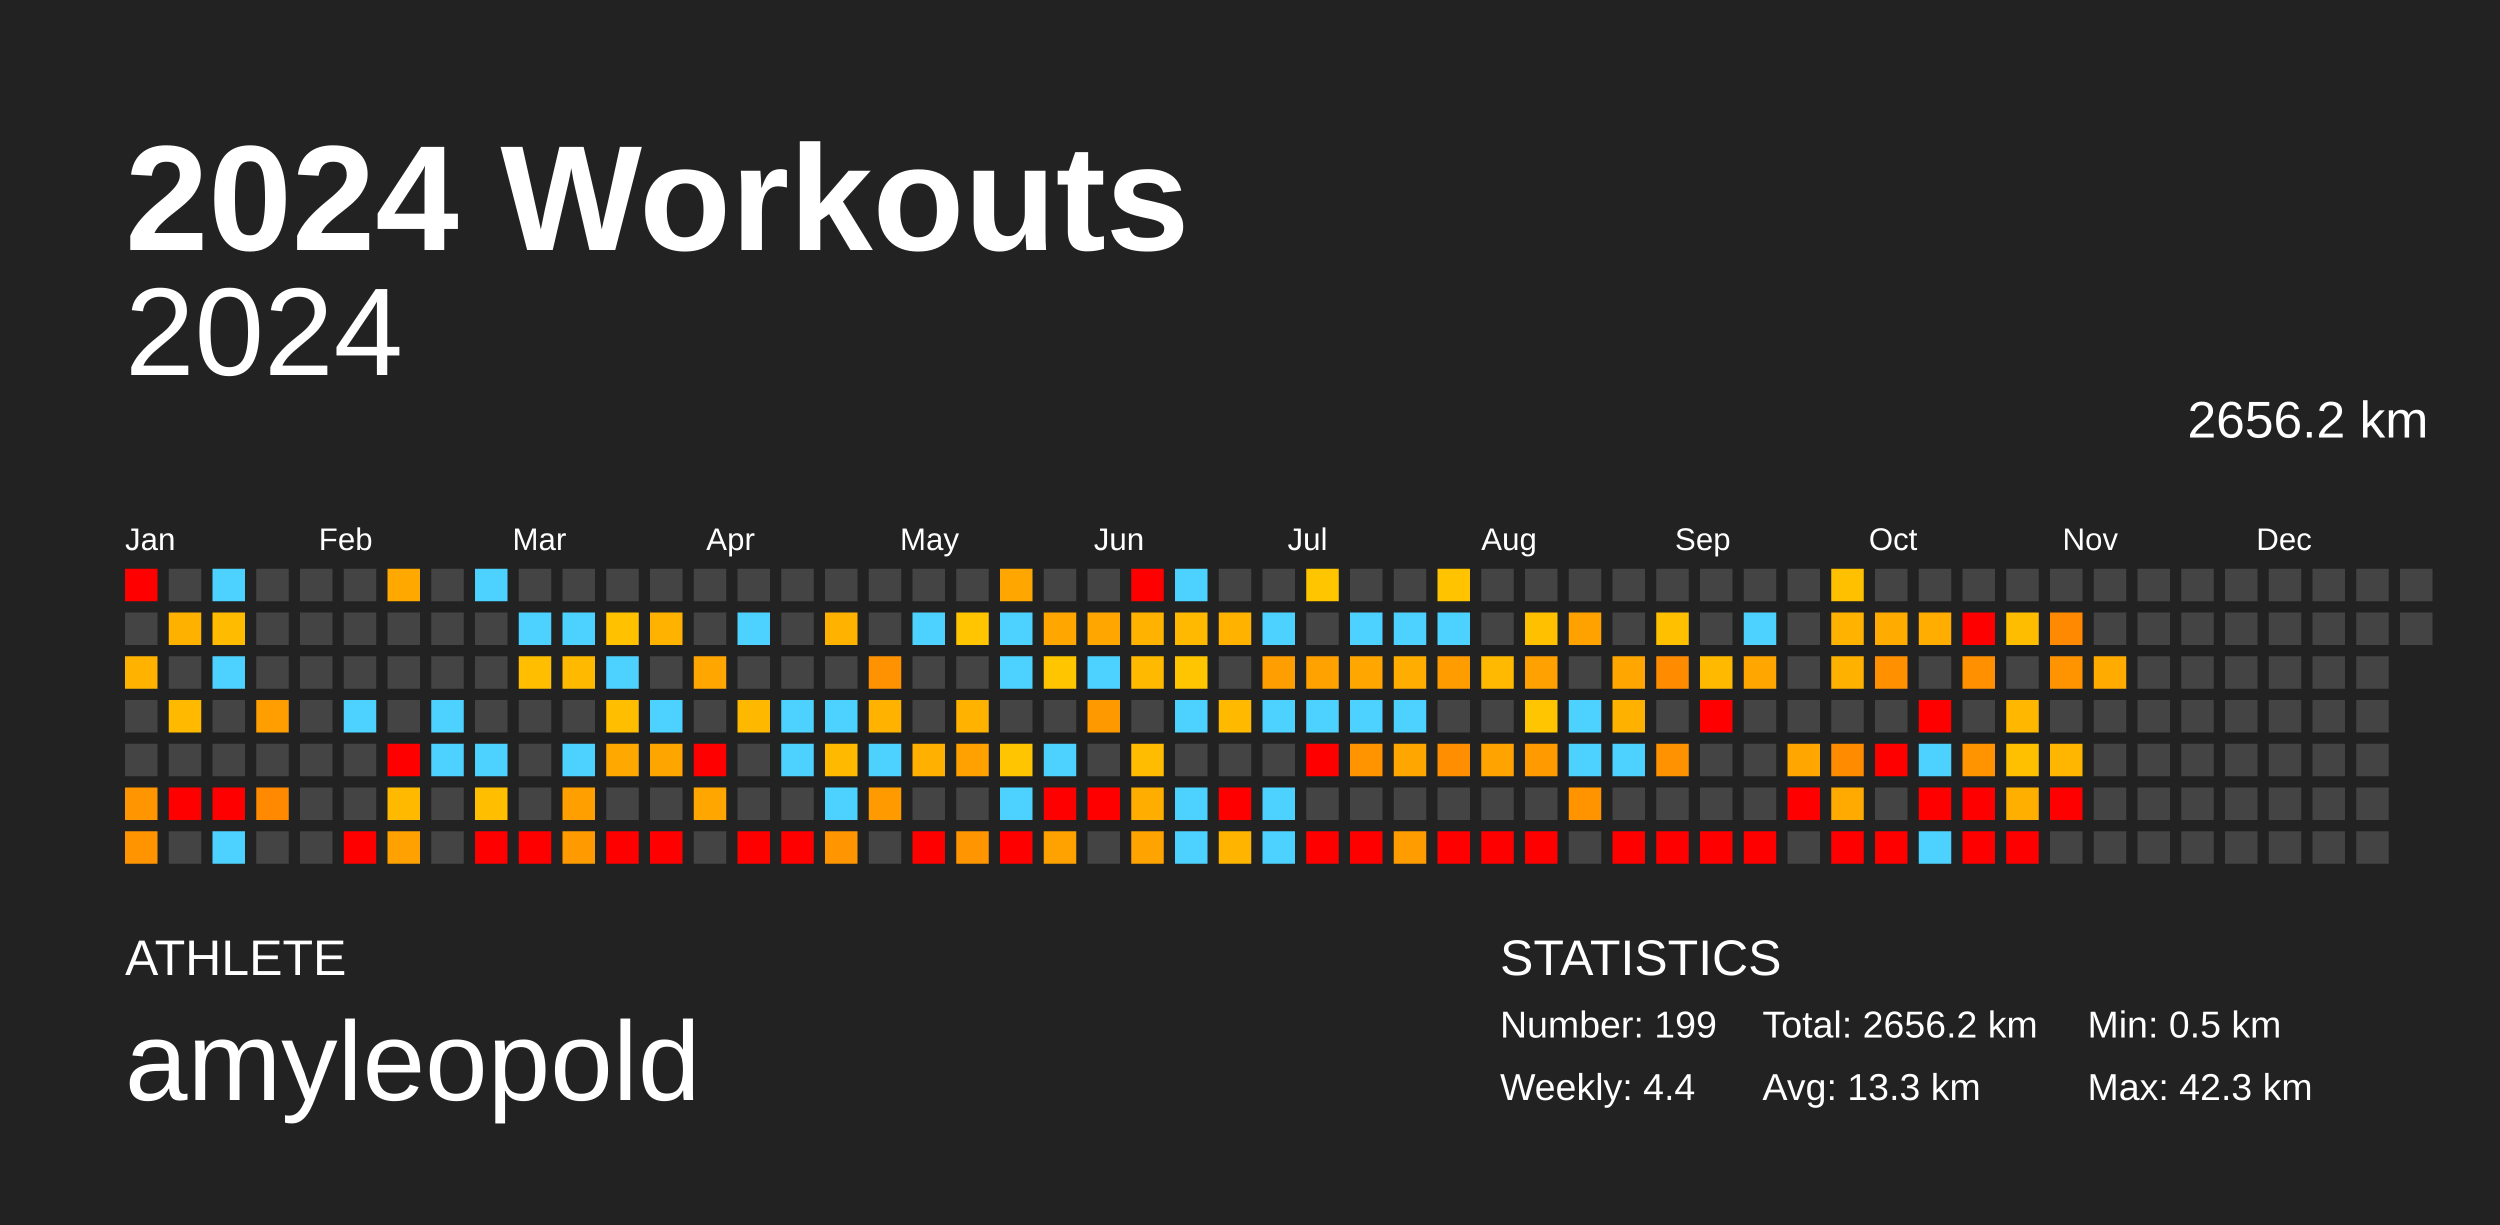
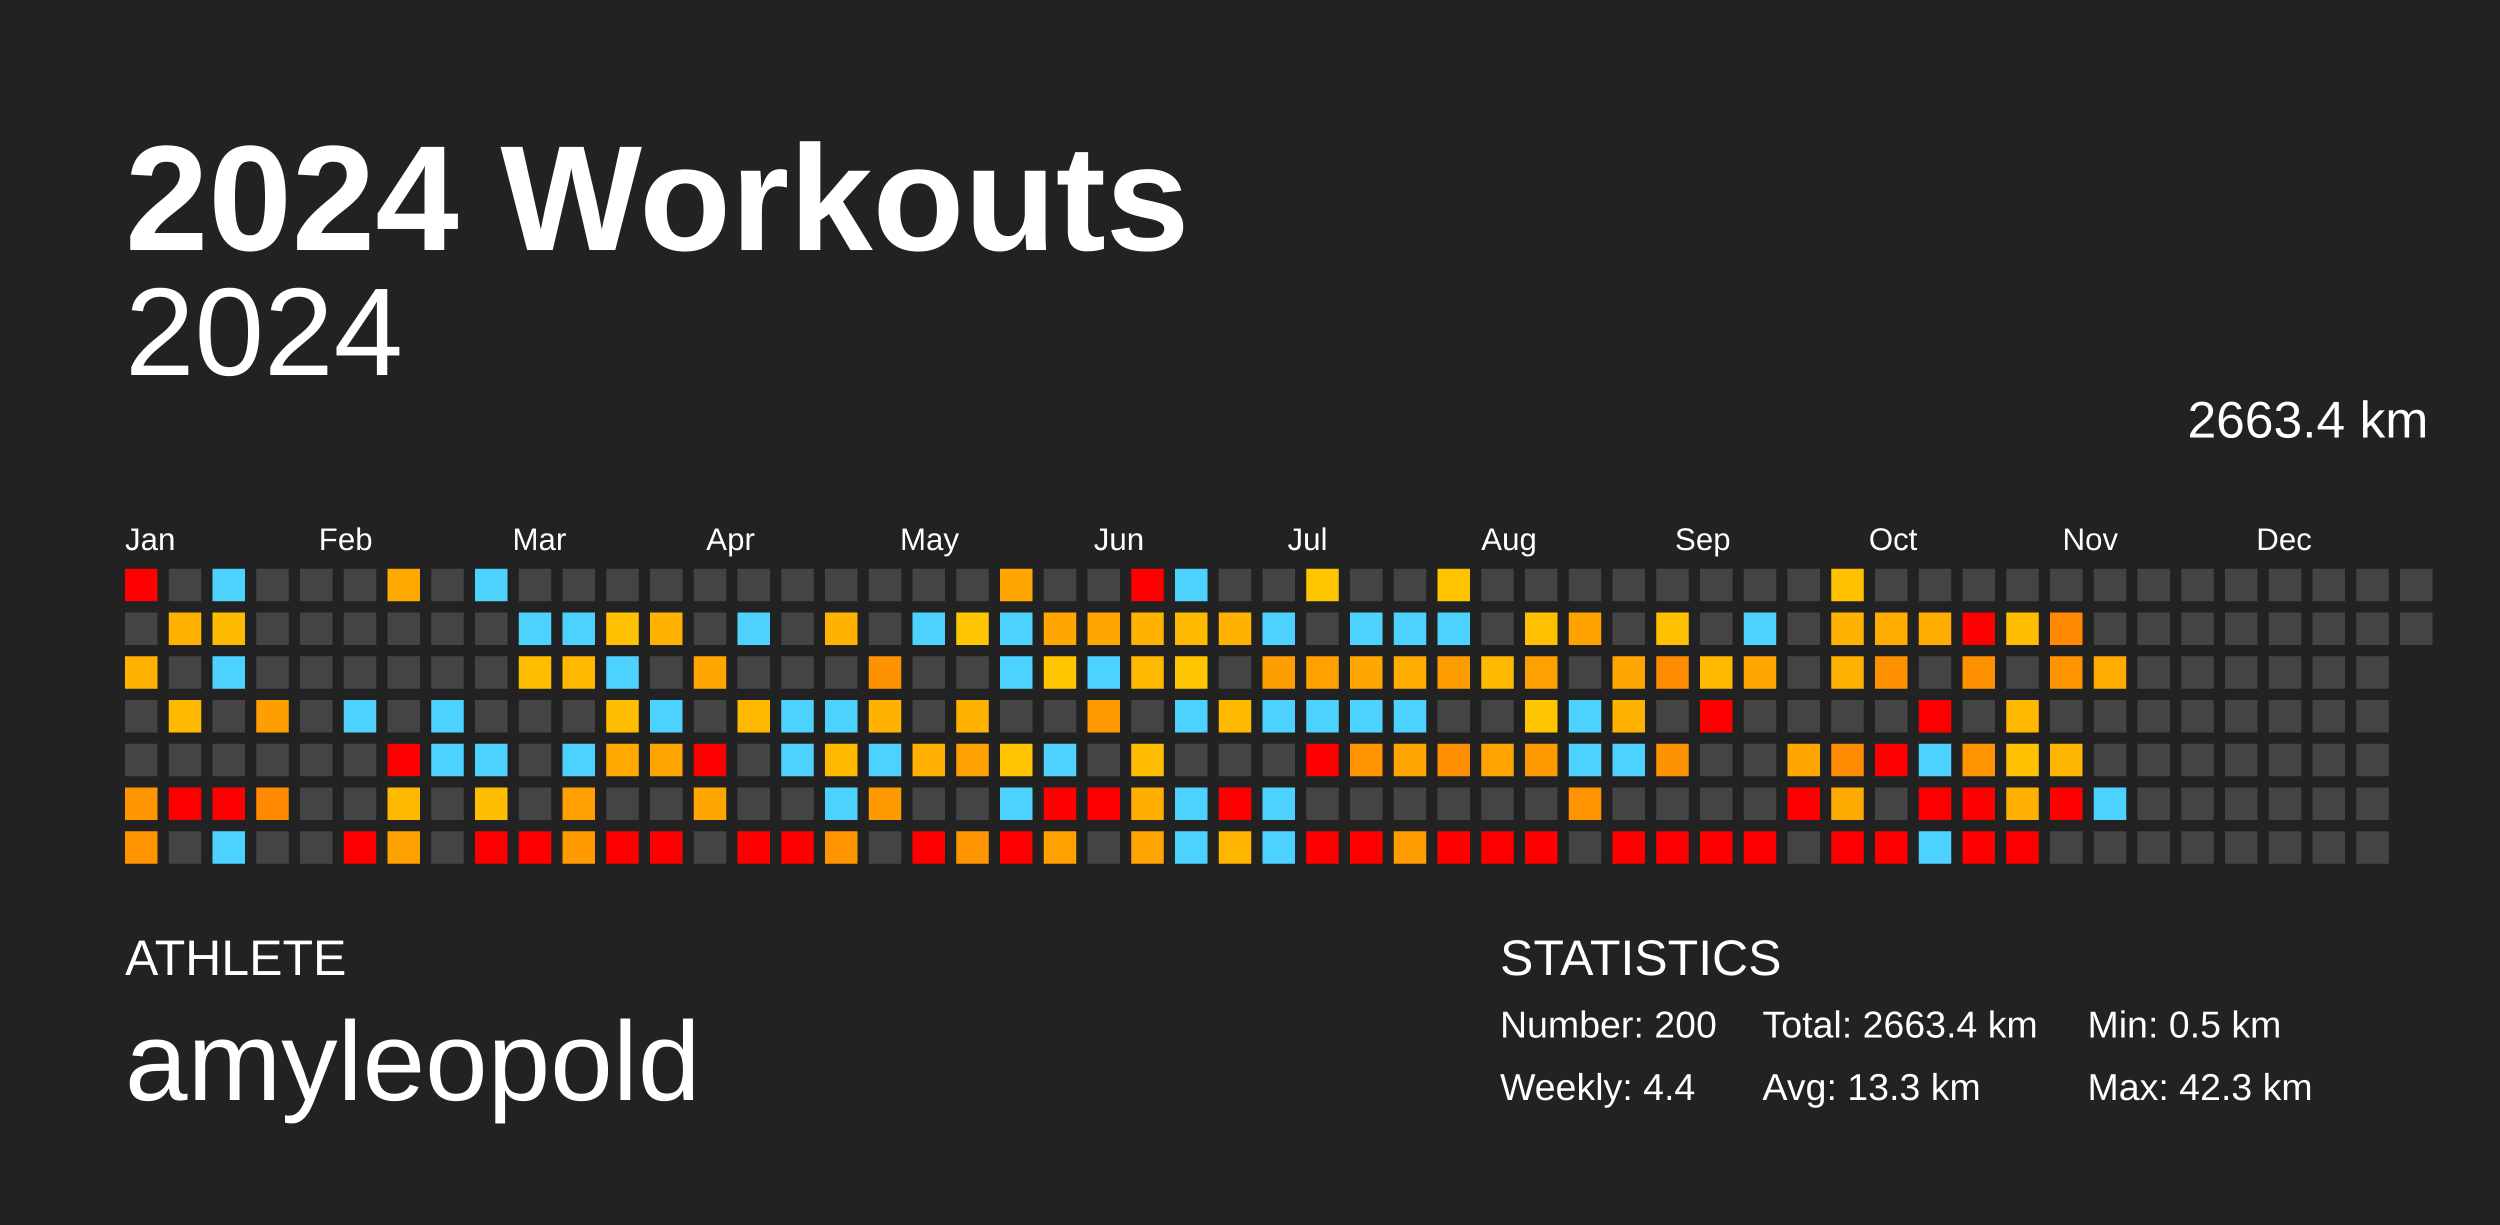
<svg xmlns="http://www.w3.org/2000/svg" baseProfile="full" height="98mm" version="1.1" viewBox="0,0,200,98" width="200mm">
  <defs />
  <rect fill="#222222" height="98" width="200" x="0" y="0" />
  <text fill="#FFFFFF" style="font-size:12px; font-family:Arial; font-weight:bold;" x="10" y="20">2024 Workouts</text>
  <text fill="#FFFFFF" style="font-size:4px; font-family:Arial" x="10" y="78">ATHLETE</text>
  <text fill="#FFFFFF" style="font-size:9px; font-family:Arial" x="10" y="88">amyleopold</text>
  <text fill="#FFFFFF" style="font-size:4px; font-family:Arial" x="120" y="78">STATISTICS</text>
-   <text fill="#FFFFFF" style="font-size:3px; font-family:Arial" x="120" y="83">Number: 199</text>
+   <text fill="#FFFFFF" style="font-size:3px; font-family:Arial" x="120" y="83">Number: 200</text>
  <text fill="#FFFFFF" style="font-size:3px; font-family:Arial" x="120" y="88">Weekly: 4.4</text>
-   <text fill="#FFFFFF" style="font-size:3px; font-family:Arial" x="141" y="83">Total: 2656.2 km</text>
+   <text fill="#FFFFFF" style="font-size:3px; font-family:Arial" x="141" y="83">Total: 2663.4 km</text>
  <text fill="#FFFFFF" style="font-size:3px; font-family:Arial" x="141" y="88">Avg: 13.3 km</text>
  <text fill="#FFFFFF" style="font-size:3px; font-family:Arial" x="167" y="83">Min: 0.5 km</text>
  <text fill="#FFFFFF" style="font-size:3px; font-family:Arial" x="167" y="88">Max: 42.3 km</text>
  <text alignment-baseline="hanging" fill="#FFFFFF" style="font-size:10.0px; font-family:Arial;" x="10" y="30">2024</text>
-   <text alignment-baseline="hanging" fill="#FFFFFF" style="font-size:4.125px; font-family:Arial;" x="175" y="35">2656.2 km</text>
+   <text alignment-baseline="hanging" fill="#FFFFFF" style="font-size:4.125px; font-family:Arial;" x="175" y="35">2663.4 km</text>
  <text fill="#FFFFFF" style="font-size:2.5px; font-family:Arial" x="10.0" y="44">Jan</text>
  <text fill="#FFFFFF" style="font-size:2.5px; font-family:Arial" x="25.5" y="44">Feb</text>
  <text fill="#FFFFFF" style="font-size:2.5px; font-family:Arial" x="41.0" y="44">Mar</text>
  <text fill="#FFFFFF" style="font-size:2.5px; font-family:Arial" x="56.5" y="44">Apr</text>
  <text fill="#FFFFFF" style="font-size:2.5px; font-family:Arial" x="72.0" y="44">May</text>
  <text fill="#FFFFFF" style="font-size:2.5px; font-family:Arial" x="87.5" y="44">Jun</text>
  <text fill="#FFFFFF" style="font-size:2.5px; font-family:Arial" x="103.0" y="44">Jul</text>
  <text fill="#FFFFFF" style="font-size:2.5px; font-family:Arial" x="118.5" y="44">Aug</text>
  <text fill="#FFFFFF" style="font-size:2.5px; font-family:Arial" x="134.0" y="44">Sep</text>
  <text fill="#FFFFFF" style="font-size:2.5px; font-family:Arial" x="149.5" y="44">Oct</text>
  <text fill="#FFFFFF" style="font-size:2.5px; font-family:Arial" x="165.0" y="44">Nov</text>
  <text fill="#FFFFFF" style="font-size:2.5px; font-family:Arial" x="180.5" y="44">Dec</text>
  <rect fill="red" height="2.6" width="2.6" x="10.0" y="45.5" />
  <rect fill="#444444" height="2.6" width="2.6" x="10.0" y="49.0" />
  <rect fill="#ffb300" height="2.6" width="2.6" x="10.0" y="52.5" />
  <rect fill="#444444" height="2.6" width="2.6" x="10.0" y="56.0" />
  <rect fill="#444444" height="2.6" width="2.6" x="10.0" y="59.5" />
  <rect fill="#ff9500" height="2.6" width="2.6" x="10.0" y="63.0" />
  <rect fill="#ff9300" height="2.6" width="2.6" x="10.0" y="66.5" />
  <rect fill="#444444" height="2.6" width="2.6" x="13.5" y="45.5" />
  <rect fill="#ffb100" height="2.6" width="2.6" x="13.5" y="49.0" />
  <rect fill="#444444" height="2.6" width="2.6" x="13.5" y="52.5" />
  <rect fill="#ffba00" height="2.6" width="2.6" x="13.5" y="56.0" />
  <rect fill="#444444" height="2.6" width="2.6" x="13.5" y="59.5" />
  <rect fill="red" height="2.6" width="2.6" x="13.5" y="63.0" />
  <rect fill="#444444" height="2.6" width="2.6" x="13.5" y="66.5" />
  <rect fill="#4dd2ff" height="2.6" width="2.6" x="17.0" y="45.5" />
  <rect fill="#ffbb00" height="2.6" width="2.6" x="17.0" y="49.0" />
  <rect fill="#4dd2ff" height="2.6" width="2.6" x="17.0" y="52.5" />
  <rect fill="#444444" height="2.6" width="2.6" x="17.0" y="56.0" />
  <rect fill="#444444" height="2.6" width="2.6" x="17.0" y="59.5" />
  <rect fill="red" height="2.6" width="2.6" x="17.0" y="63.0" />
  <rect fill="#4dd2ff" height="2.6" width="2.6" x="17.0" y="66.5" />
  <rect fill="#444444" height="2.6" width="2.6" x="20.5" y="45.5" />
  <rect fill="#444444" height="2.6" width="2.6" x="20.5" y="49.0" />
  <rect fill="#444444" height="2.6" width="2.6" x="20.5" y="52.5" />
  <rect fill="#ff9e00" height="2.6" width="2.6" x="20.5" y="56.0" />
  <rect fill="#444444" height="2.6" width="2.6" x="20.5" y="59.5" />
  <rect fill="#ff8900" height="2.6" width="2.6" x="20.5" y="63.0" />
  <rect fill="#444444" height="2.6" width="2.6" x="20.5" y="66.5" />
  <rect fill="#444444" height="2.6" width="2.6" x="24.0" y="45.5" />
  <rect fill="#444444" height="2.6" width="2.6" x="24.0" y="49.0" />
  <rect fill="#444444" height="2.6" width="2.6" x="24.0" y="52.5" />
  <rect fill="#444444" height="2.6" width="2.6" x="24.0" y="56.0" />
  <rect fill="#444444" height="2.6" width="2.6" x="24.0" y="59.5" />
  <rect fill="#444444" height="2.6" width="2.6" x="24.0" y="63.0" />
  <rect fill="#444444" height="2.6" width="2.6" x="24.0" y="66.5" />
  <rect fill="#444444" height="2.6" width="2.6" x="27.5" y="45.5" />
  <rect fill="#444444" height="2.6" width="2.6" x="27.5" y="49.0" />
  <rect fill="#444444" height="2.6" width="2.6" x="27.5" y="52.5" />
  <rect fill="#4dd2ff" height="2.6" width="2.6" x="27.5" y="56.0" />
  <rect fill="#444444" height="2.6" width="2.6" x="27.5" y="59.5" />
  <rect fill="#444444" height="2.6" width="2.6" x="27.5" y="63.0" />
  <rect fill="red" height="2.6" width="2.6" x="27.5" y="66.5" />
  <rect fill="#ffa800" height="2.6" width="2.6" x="31.0" y="45.5" />
  <rect fill="#444444" height="2.6" width="2.6" x="31.0" y="49.0" />
  <rect fill="#444444" height="2.6" width="2.6" x="31.0" y="52.5" />
  <rect fill="#444444" height="2.6" width="2.6" x="31.0" y="56.0" />
  <rect fill="red" height="2.6" width="2.6" x="31.0" y="59.5" />
  <rect fill="#ffba00" height="2.6" width="2.6" x="31.0" y="63.0" />
  <rect fill="#ffa100" height="2.6" width="2.6" x="31.0" y="66.5" />
  <rect fill="#444444" height="2.6" width="2.6" x="34.5" y="45.5" />
  <rect fill="#444444" height="2.6" width="2.6" x="34.5" y="49.0" />
  <rect fill="#444444" height="2.6" width="2.6" x="34.5" y="52.5" />
  <rect fill="#4dd2ff" height="2.6" width="2.6" x="34.5" y="56.0" />
  <rect fill="#4dd2ff" height="2.6" width="2.6" x="34.5" y="59.5" />
  <rect fill="#444444" height="2.6" width="2.6" x="34.5" y="63.0" />
  <rect fill="#444444" height="2.6" width="2.6" x="34.5" y="66.5" />
  <rect fill="#4dd2ff" height="2.6" width="2.6" x="38.0" y="45.5" />
  <rect fill="#444444" height="2.6" width="2.6" x="38.0" y="49.0" />
  <rect fill="#444444" height="2.6" width="2.6" x="38.0" y="52.5" />
  <rect fill="#444444" height="2.6" width="2.6" x="38.0" y="56.0" />
  <rect fill="#4dd2ff" height="2.6" width="2.6" x="38.0" y="59.5" />
  <rect fill="#ffbe00" height="2.6" width="2.6" x="38.0" y="63.0" />
  <rect fill="red" height="2.6" width="2.6" x="38.0" y="66.5" />
  <rect fill="#444444" height="2.6" width="2.6" x="41.5" y="45.5" />
  <rect fill="#4dd2ff" height="2.6" width="2.6" x="41.5" y="49.0" />
  <rect fill="#ffbf00" height="2.6" width="2.6" x="41.5" y="52.5" />
  <rect fill="#444444" height="2.6" width="2.6" x="41.5" y="56.0" />
  <rect fill="#444444" height="2.6" width="2.6" x="41.5" y="59.5" />
  <rect fill="#444444" height="2.6" width="2.6" x="41.5" y="63.0" />
  <rect fill="red" height="2.6" width="2.6" x="41.5" y="66.5" />
  <rect fill="#444444" height="2.6" width="2.6" x="45.0" y="45.5" />
  <rect fill="#4dd2ff" height="2.6" width="2.6" x="45.0" y="49.0" />
  <rect fill="#ffba00" height="2.6" width="2.6" x="45.0" y="52.5" />
  <rect fill="#444444" height="2.6" width="2.6" x="45.0" y="56.0" />
  <rect fill="#4dd2ff" height="2.6" width="2.6" x="45.0" y="59.5" />
  <rect fill="#ff9f00" height="2.6" width="2.6" x="45.0" y="63.0" />
  <rect fill="#ff9b00" height="2.6" width="2.6" x="45.0" y="66.5" />
  <rect fill="#444444" height="2.6" width="2.6" x="48.5" y="45.5" />
  <rect fill="#ffc100" height="2.6" width="2.6" x="48.5" y="49.0" />
  <rect fill="#4dd2ff" height="2.6" width="2.6" x="48.5" y="52.5" />
  <rect fill="#ffbe00" height="2.6" width="2.6" x="48.5" y="56.0" />
  <rect fill="#ffa900" height="2.6" width="2.6" x="48.5" y="59.5" />
  <rect fill="#444444" height="2.6" width="2.6" x="48.5" y="63.0" />
  <rect fill="red" height="2.6" width="2.6" x="48.5" y="66.5" />
  <rect fill="#444444" height="2.6" width="2.6" x="52.0" y="45.5" />
  <rect fill="#ffb300" height="2.6" width="2.6" x="52.0" y="49.0" />
  <rect fill="#444444" height="2.6" width="2.6" x="52.0" y="52.5" />
  <rect fill="#4dd2ff" height="2.6" width="2.6" x="52.0" y="56.0" />
  <rect fill="#ffa500" height="2.6" width="2.6" x="52.0" y="59.5" />
  <rect fill="#444444" height="2.6" width="2.6" x="52.0" y="63.0" />
  <rect fill="red" height="2.6" width="2.6" x="52.0" y="66.5" />
  <rect fill="#444444" height="2.6" width="2.6" x="55.5" y="45.5" />
  <rect fill="#444444" height="2.6" width="2.6" x="55.5" y="49.0" />
  <rect fill="#ffa600" height="2.6" width="2.6" x="55.5" y="52.5" />
  <rect fill="#444444" height="2.6" width="2.6" x="55.5" y="56.0" />
  <rect fill="red" height="2.6" width="2.6" x="55.5" y="59.5" />
  <rect fill="#ffa700" height="2.6" width="2.6" x="55.5" y="63.0" />
  <rect fill="#444444" height="2.6" width="2.6" x="55.5" y="66.5" />
  <rect fill="#444444" height="2.6" width="2.6" x="59.0" y="45.5" />
  <rect fill="#4dd2ff" height="2.6" width="2.6" x="59.0" y="49.0" />
  <rect fill="#444444" height="2.6" width="2.6" x="59.0" y="52.5" />
  <rect fill="#ffb800" height="2.6" width="2.6" x="59.0" y="56.0" />
  <rect fill="#444444" height="2.6" width="2.6" x="59.0" y="59.5" />
  <rect fill="#444444" height="2.6" width="2.6" x="59.0" y="63.0" />
  <rect fill="red" height="2.6" width="2.6" x="59.0" y="66.5" />
  <rect fill="#444444" height="2.6" width="2.6" x="62.5" y="45.5" />
  <rect fill="#444444" height="2.6" width="2.6" x="62.5" y="49.0" />
  <rect fill="#444444" height="2.6" width="2.6" x="62.5" y="52.5" />
  <rect fill="#4dd2ff" height="2.6" width="2.6" x="62.5" y="56.0" />
  <rect fill="#4dd2ff" height="2.6" width="2.6" x="62.5" y="59.5" />
  <rect fill="#444444" height="2.6" width="2.6" x="62.5" y="63.0" />
  <rect fill="red" height="2.6" width="2.6" x="62.5" y="66.5" />
  <rect fill="#444444" height="2.6" width="2.6" x="66.0" y="45.5" />
  <rect fill="#ffb200" height="2.6" width="2.6" x="66.0" y="49.0" />
  <rect fill="#444444" height="2.6" width="2.6" x="66.0" y="52.5" />
  <rect fill="#4dd2ff" height="2.6" width="2.6" x="66.0" y="56.0" />
  <rect fill="#ffba00" height="2.6" width="2.6" x="66.0" y="59.5" />
  <rect fill="#4dd2ff" height="2.6" width="2.6" x="66.0" y="63.0" />
  <rect fill="#ff9500" height="2.6" width="2.6" x="66.0" y="66.5" />
  <rect fill="#444444" height="2.6" width="2.6" x="69.5" y="45.5" />
  <rect fill="#444444" height="2.6" width="2.6" x="69.5" y="49.0" />
  <rect fill="#ff9200" height="2.6" width="2.6" x="69.5" y="52.5" />
  <rect fill="#ffb300" height="2.6" width="2.6" x="69.5" y="56.0" />
  <rect fill="#4dd2ff" height="2.6" width="2.6" x="69.5" y="59.5" />
  <rect fill="#ff9b00" height="2.6" width="2.6" x="69.5" y="63.0" />
  <rect fill="#444444" height="2.6" width="2.6" x="69.5" y="66.5" />
  <rect fill="#444444" height="2.6" width="2.6" x="73.0" y="45.5" />
  <rect fill="#4dd2ff" height="2.6" width="2.6" x="73.0" y="49.0" />
  <rect fill="#444444" height="2.6" width="2.6" x="73.0" y="52.5" />
  <rect fill="#444444" height="2.6" width="2.6" x="73.0" y="56.0" />
  <rect fill="#ffb000" height="2.6" width="2.6" x="73.0" y="59.5" />
  <rect fill="#444444" height="2.6" width="2.6" x="73.0" y="63.0" />
  <rect fill="red" height="2.6" width="2.6" x="73.0" y="66.5" />
  <rect fill="#444444" height="2.6" width="2.6" x="76.5" y="45.5" />
  <rect fill="#ffc500" height="2.6" width="2.6" x="76.5" y="49.0" />
  <rect fill="#444444" height="2.6" width="2.6" x="76.5" y="52.5" />
  <rect fill="#ffb300" height="2.6" width="2.6" x="76.5" y="56.0" />
  <rect fill="#ffa100" height="2.6" width="2.6" x="76.5" y="59.5" />
  <rect fill="#444444" height="2.6" width="2.6" x="76.5" y="63.0" />
  <rect fill="#ff9500" height="2.6" width="2.6" x="76.5" y="66.5" />
  <rect fill="#ffa700" height="2.6" width="2.6" x="80.0" y="45.5" />
  <rect fill="#4dd2ff" height="2.6" width="2.6" x="80.0" y="49.0" />
  <rect fill="#4dd2ff" height="2.6" width="2.6" x="80.0" y="52.5" />
  <rect fill="#444444" height="2.6" width="2.6" x="80.0" y="56.0" />
  <rect fill="#ffc500" height="2.6" width="2.6" x="80.0" y="59.5" />
  <rect fill="#4dd2ff" height="2.6" width="2.6" x="80.0" y="63.0" />
  <rect fill="red" height="2.6" width="2.6" x="80.0" y="66.5" />
  <rect fill="#444444" height="2.6" width="2.6" x="83.5" y="45.5" />
  <rect fill="#ffa600" height="2.6" width="2.6" x="83.5" y="49.0" />
  <rect fill="#ffc600" height="2.6" width="2.6" x="83.5" y="52.5" />
  <rect fill="#444444" height="2.6" width="2.6" x="83.5" y="56.0" />
  <rect fill="#4dd2ff" height="2.6" width="2.6" x="83.5" y="59.5" />
  <rect fill="red" height="2.6" width="2.6" x="83.5" y="63.0" />
  <rect fill="#ffa200" height="2.6" width="2.6" x="83.5" y="66.5" />
  <rect fill="#444444" height="2.6" width="2.6" x="87.0" y="45.5" />
  <rect fill="#ffa600" height="2.6" width="2.6" x="87.0" y="49.0" />
  <rect fill="#4dd2ff" height="2.6" width="2.6" x="87.0" y="52.5" />
  <rect fill="#ff9900" height="2.6" width="2.6" x="87.0" y="56.0" />
  <rect fill="#444444" height="2.6" width="2.6" x="87.0" y="59.5" />
  <rect fill="red" height="2.6" width="2.6" x="87.0" y="63.0" />
  <rect fill="#444444" height="2.6" width="2.6" x="87.0" y="66.5" />
  <rect fill="red" height="2.6" width="2.6" x="90.5" y="45.5" />
  <rect fill="#ffb300" height="2.6" width="2.6" x="90.5" y="49.0" />
  <rect fill="#ffba00" height="2.6" width="2.6" x="90.5" y="52.5" />
  <rect fill="#444444" height="2.6" width="2.6" x="90.5" y="56.0" />
  <rect fill="#ffbc00" height="2.6" width="2.6" x="90.5" y="59.5" />
  <rect fill="#ffae00" height="2.6" width="2.6" x="90.5" y="63.0" />
  <rect fill="#ffa300" height="2.6" width="2.6" x="90.5" y="66.5" />
  <rect fill="#4dd2ff" height="2.6" width="2.6" x="94.0" y="45.5" />
  <rect fill="#ffb900" height="2.6" width="2.6" x="94.0" y="49.0" />
  <rect fill="#ffc500" height="2.6" width="2.6" x="94.0" y="52.5" />
  <rect fill="#4dd2ff" height="2.6" width="2.6" x="94.0" y="56.0" />
  <rect fill="#444444" height="2.6" width="2.6" x="94.0" y="59.5" />
  <rect fill="#4dd2ff" height="2.6" width="2.6" x="94.0" y="63.0" />
  <rect fill="#4dd2ff" height="2.6" width="2.6" x="94.0" y="66.5" />
  <rect fill="#444444" height="2.6" width="2.6" x="97.5" y="45.5" />
  <rect fill="#ffb300" height="2.6" width="2.6" x="97.5" y="49.0" />
  <rect fill="#444444" height="2.6" width="2.6" x="97.5" y="52.5" />
  <rect fill="#ffba00" height="2.6" width="2.6" x="97.5" y="56.0" />
  <rect fill="#444444" height="2.6" width="2.6" x="97.5" y="59.5" />
  <rect fill="red" height="2.6" width="2.6" x="97.5" y="63.0" />
  <rect fill="#ffb400" height="2.6" width="2.6" x="97.5" y="66.5" />
  <rect fill="#444444" height="2.6" width="2.6" x="101.0" y="45.5" />
  <rect fill="#4dd2ff" height="2.6" width="2.6" x="101.0" y="49.0" />
  <rect fill="#ff9e00" height="2.6" width="2.6" x="101.0" y="52.5" />
  <rect fill="#4dd2ff" height="2.6" width="2.6" x="101.0" y="56.0" />
  <rect fill="#444444" height="2.6" width="2.6" x="101.0" y="59.5" />
  <rect fill="#4dd2ff" height="2.6" width="2.6" x="101.0" y="63.0" />
  <rect fill="#4dd2ff" height="2.6" width="2.6" x="101.0" y="66.5" />
  <rect fill="#ffc600" height="2.6" width="2.6" x="104.5" y="45.5" />
  <rect fill="#444444" height="2.6" width="2.6" x="104.5" y="49.0" />
  <rect fill="#ffa200" height="2.6" width="2.6" x="104.5" y="52.5" />
  <rect fill="#4dd2ff" height="2.6" width="2.6" x="104.5" y="56.0" />
  <rect fill="red" height="2.6" width="2.6" x="104.5" y="59.5" />
  <rect fill="#444444" height="2.6" width="2.6" x="104.5" y="63.0" />
  <rect fill="red" height="2.6" width="2.6" x="104.5" y="66.5" />
  <rect fill="#444444" height="2.6" width="2.6" x="108.0" y="45.5" />
  <rect fill="#4dd2ff" height="2.6" width="2.6" x="108.0" y="49.0" />
  <rect fill="#ffa700" height="2.6" width="2.6" x="108.0" y="52.5" />
  <rect fill="#4dd2ff" height="2.6" width="2.6" x="108.0" y="56.0" />
  <rect fill="#ff9400" height="2.6" width="2.6" x="108.0" y="59.5" />
  <rect fill="#444444" height="2.6" width="2.6" x="108.0" y="63.0" />
  <rect fill="red" height="2.6" width="2.6" x="108.0" y="66.5" />
  <rect fill="#444444" height="2.6" width="2.6" x="111.5" y="45.5" />
  <rect fill="#4dd2ff" height="2.6" width="2.6" x="111.5" y="49.0" />
  <rect fill="#ffad00" height="2.6" width="2.6" x="111.5" y="52.5" />
  <rect fill="#4dd2ff" height="2.6" width="2.6" x="111.5" y="56.0" />
  <rect fill="#ffa600" height="2.6" width="2.6" x="111.5" y="59.5" />
  <rect fill="#444444" height="2.6" width="2.6" x="111.5" y="63.0" />
  <rect fill="#ff9c00" height="2.6" width="2.6" x="111.5" y="66.5" />
  <rect fill="#ffc300" height="2.6" width="2.6" x="115.0" y="45.5" />
  <rect fill="#4dd2ff" height="2.6" width="2.6" x="115.0" y="49.0" />
  <rect fill="#ff9d00" height="2.6" width="2.6" x="115.0" y="52.5" />
  <rect fill="#444444" height="2.6" width="2.6" x="115.0" y="56.0" />
  <rect fill="#ff8e00" height="2.6" width="2.6" x="115.0" y="59.5" />
  <rect fill="#444444" height="2.6" width="2.6" x="115.0" y="63.0" />
  <rect fill="red" height="2.6" width="2.6" x="115.0" y="66.5" />
  <rect fill="#444444" height="2.6" width="2.6" x="118.5" y="45.5" />
  <rect fill="#444444" height="2.6" width="2.6" x="118.5" y="49.0" />
  <rect fill="#ffb900" height="2.6" width="2.6" x="118.5" y="52.5" />
  <rect fill="#444444" height="2.6" width="2.6" x="118.5" y="56.0" />
  <rect fill="#ffa300" height="2.6" width="2.6" x="118.5" y="59.5" />
  <rect fill="#444444" height="2.6" width="2.6" x="118.5" y="63.0" />
  <rect fill="red" height="2.6" width="2.6" x="118.5" y="66.5" />
  <rect fill="#444444" height="2.6" width="2.6" x="122.0" y="45.5" />
  <rect fill="#ffc000" height="2.6" width="2.6" x="122.0" y="49.0" />
  <rect fill="#ffa100" height="2.6" width="2.6" x="122.0" y="52.5" />
  <rect fill="#ffc500" height="2.6" width="2.6" x="122.0" y="56.0" />
  <rect fill="#ff9b00" height="2.6" width="2.6" x="122.0" y="59.5" />
  <rect fill="#444444" height="2.6" width="2.6" x="122.0" y="63.0" />
  <rect fill="red" height="2.6" width="2.6" x="122.0" y="66.5" />
  <rect fill="#444444" height="2.6" width="2.6" x="125.5" y="45.5" />
  <rect fill="#ffa200" height="2.6" width="2.6" x="125.5" y="49.0" />
  <rect fill="#444444" height="2.6" width="2.6" x="125.5" y="52.5" />
  <rect fill="#4dd2ff" height="2.6" width="2.6" x="125.5" y="56.0" />
  <rect fill="#4dd2ff" height="2.6" width="2.6" x="125.5" y="59.5" />
  <rect fill="#ff9400" height="2.6" width="2.6" x="125.5" y="63.0" />
  <rect fill="#444444" height="2.6" width="2.6" x="125.5" y="66.5" />
  <rect fill="#444444" height="2.6" width="2.6" x="129.0" y="45.5" />
  <rect fill="#444444" height="2.6" width="2.6" x="129.0" y="49.0" />
  <rect fill="#ffa700" height="2.6" width="2.6" x="129.0" y="52.5" />
  <rect fill="#ffb100" height="2.6" width="2.6" x="129.0" y="56.0" />
  <rect fill="#4dd2ff" height="2.6" width="2.6" x="129.0" y="59.5" />
  <rect fill="#444444" height="2.6" width="2.6" x="129.0" y="63.0" />
  <rect fill="red" height="2.6" width="2.6" x="129.0" y="66.5" />
  <rect fill="#444444" height="2.6" width="2.6" x="132.5" y="45.5" />
  <rect fill="#ffc000" height="2.6" width="2.6" x="132.5" y="49.0" />
  <rect fill="#ff8c00" height="2.6" width="2.6" x="132.5" y="52.5" />
  <rect fill="#444444" height="2.6" width="2.6" x="132.5" y="56.0" />
  <rect fill="#ff9200" height="2.6" width="2.6" x="132.5" y="59.5" />
  <rect fill="#444444" height="2.6" width="2.6" x="132.5" y="63.0" />
  <rect fill="red" height="2.6" width="2.6" x="132.5" y="66.5" />
  <rect fill="#444444" height="2.6" width="2.6" x="136.0" y="45.5" />
  <rect fill="#444444" height="2.6" width="2.6" x="136.0" y="49.0" />
  <rect fill="#ffba00" height="2.6" width="2.6" x="136.0" y="52.5" />
  <rect fill="red" height="2.6" width="2.6" x="136.0" y="56.0" />
  <rect fill="#444444" height="2.6" width="2.6" x="136.0" y="59.5" />
  <rect fill="#444444" height="2.6" width="2.6" x="136.0" y="63.0" />
  <rect fill="red" height="2.6" width="2.6" x="136.0" y="66.5" />
  <rect fill="#444444" height="2.6" width="2.6" x="139.5" y="45.5" />
  <rect fill="#4dd2ff" height="2.6" width="2.6" x="139.5" y="49.0" />
  <rect fill="#ffa700" height="2.6" width="2.6" x="139.5" y="52.5" />
  <rect fill="#444444" height="2.6" width="2.6" x="139.5" y="56.0" />
  <rect fill="#444444" height="2.6" width="2.6" x="139.5" y="59.5" />
  <rect fill="#444444" height="2.6" width="2.6" x="139.5" y="63.0" />
  <rect fill="red" height="2.6" width="2.6" x="139.5" y="66.5" />
  <rect fill="#444444" height="2.6" width="2.6" x="143.0" y="45.5" />
  <rect fill="#444444" height="2.6" width="2.6" x="143.0" y="49.0" />
  <rect fill="#444444" height="2.6" width="2.6" x="143.0" y="52.5" />
  <rect fill="#444444" height="2.6" width="2.6" x="143.0" y="56.0" />
  <rect fill="#ffa700" height="2.6" width="2.6" x="143.0" y="59.5" />
  <rect fill="red" height="2.6" width="2.6" x="143.0" y="63.0" />
  <rect fill="#444444" height="2.6" width="2.6" x="143.0" y="66.5" />
  <rect fill="#ffc000" height="2.6" width="2.6" x="146.5" y="45.5" />
  <rect fill="#ffb300" height="2.6" width="2.6" x="146.5" y="49.0" />
  <rect fill="#ffb100" height="2.6" width="2.6" x="146.5" y="52.5" />
  <rect fill="#444444" height="2.6" width="2.6" x="146.5" y="56.0" />
  <rect fill="#ff8c00" height="2.6" width="2.6" x="146.5" y="59.5" />
  <rect fill="#ffaa00" height="2.6" width="2.6" x="146.5" y="63.0" />
  <rect fill="red" height="2.6" width="2.6" x="146.5" y="66.5" />
  <rect fill="#444444" height="2.6" width="2.6" x="150.0" y="45.5" />
  <rect fill="#ffab00" height="2.6" width="2.6" x="150.0" y="49.0" />
  <rect fill="#ff9000" height="2.6" width="2.6" x="150.0" y="52.5" />
  <rect fill="#444444" height="2.6" width="2.6" x="150.0" y="56.0" />
  <rect fill="red" height="2.6" width="2.6" x="150.0" y="59.5" />
  <rect fill="#444444" height="2.6" width="2.6" x="150.0" y="63.0" />
  <rect fill="red" height="2.6" width="2.6" x="150.0" y="66.5" />
  <rect fill="#444444" height="2.6" width="2.6" x="153.5" y="45.5" />
  <rect fill="#ffad00" height="2.6" width="2.6" x="153.5" y="49.0" />
  <rect fill="#444444" height="2.6" width="2.6" x="153.5" y="52.5" />
  <rect fill="red" height="2.6" width="2.6" x="153.5" y="56.0" />
  <rect fill="#4dd2ff" height="2.6" width="2.6" x="153.5" y="59.5" />
  <rect fill="red" height="2.6" width="2.6" x="153.5" y="63.0" />
  <rect fill="#4dd2ff" height="2.6" width="2.6" x="153.5" y="66.5" />
  <rect fill="#444444" height="2.6" width="2.6" x="157.0" y="45.5" />
  <rect fill="red" height="2.6" width="2.6" x="157.0" y="49.0" />
  <rect fill="#ff9000" height="2.6" width="2.6" x="157.0" y="52.5" />
  <rect fill="#444444" height="2.6" width="2.6" x="157.0" y="56.0" />
  <rect fill="#ff9400" height="2.6" width="2.6" x="157.0" y="59.5" />
  <rect fill="red" height="2.6" width="2.6" x="157.0" y="63.0" />
  <rect fill="red" height="2.6" width="2.6" x="157.0" y="66.5" />
  <rect fill="#444444" height="2.6" width="2.6" x="160.5" y="45.5" />
  <rect fill="#ffbd00" height="2.6" width="2.6" x="160.5" y="49.0" />
  <rect fill="#444444" height="2.6" width="2.6" x="160.5" y="52.5" />
  <rect fill="#ffb700" height="2.6" width="2.6" x="160.5" y="56.0" />
  <rect fill="#ffc000" height="2.6" width="2.6" x="160.5" y="59.5" />
  <rect fill="#ffaf00" height="2.6" width="2.6" x="160.5" y="63.0" />
  <rect fill="red" height="2.6" width="2.6" x="160.5" y="66.5" />
  <rect fill="#444444" height="2.6" width="2.6" x="164.0" y="45.5" />
  <rect fill="#ff8900" height="2.6" width="2.6" x="164.0" y="49.0" />
  <rect fill="#ff9400" height="2.6" width="2.6" x="164.0" y="52.5" />
  <rect fill="#444444" height="2.6" width="2.6" x="164.0" y="56.0" />
  <rect fill="#ffb600" height="2.6" width="2.6" x="164.0" y="59.5" />
  <rect fill="red" height="2.6" width="2.6" x="164.0" y="63.0" />
  <rect fill="#444444" height="2.6" width="2.6" x="164.0" y="66.5" />
  <rect fill="#444444" height="2.6" width="2.6" x="167.5" y="45.5" />
  <rect fill="#444444" height="2.6" width="2.6" x="167.5" y="49.0" />
  <rect fill="#ffab00" height="2.6" width="2.6" x="167.5" y="52.5" />
  <rect fill="#444444" height="2.6" width="2.6" x="167.5" y="56.0" />
  <rect fill="#444444" height="2.6" width="2.6" x="167.5" y="59.5" />
-   <rect fill="#444444" height="2.6" width="2.6" x="167.5" y="63.0" />
+   <rect fill="#4dd2ff" height="2.6" width="2.6" x="167.5" y="63.0" />
  <rect fill="#444444" height="2.6" width="2.6" x="167.5" y="66.5" />
  <rect fill="#444444" height="2.6" width="2.6" x="171.0" y="45.5" />
  <rect fill="#444444" height="2.6" width="2.6" x="171.0" y="49.0" />
  <rect fill="#444444" height="2.6" width="2.6" x="171.0" y="52.5" />
  <rect fill="#444444" height="2.6" width="2.6" x="171.0" y="56.0" />
  <rect fill="#444444" height="2.6" width="2.6" x="171.0" y="59.5" />
  <rect fill="#444444" height="2.6" width="2.6" x="171.0" y="63.0" />
  <rect fill="#444444" height="2.6" width="2.6" x="171.0" y="66.5" />
  <rect fill="#444444" height="2.6" width="2.6" x="174.5" y="45.5" />
  <rect fill="#444444" height="2.6" width="2.6" x="174.5" y="49.0" />
  <rect fill="#444444" height="2.6" width="2.6" x="174.5" y="52.5" />
  <rect fill="#444444" height="2.6" width="2.6" x="174.5" y="56.0" />
  <rect fill="#444444" height="2.6" width="2.6" x="174.5" y="59.5" />
  <rect fill="#444444" height="2.6" width="2.6" x="174.5" y="63.0" />
  <rect fill="#444444" height="2.6" width="2.6" x="174.5" y="66.5" />
  <rect fill="#444444" height="2.6" width="2.6" x="178.0" y="45.5" />
  <rect fill="#444444" height="2.6" width="2.6" x="178.0" y="49.0" />
  <rect fill="#444444" height="2.6" width="2.6" x="178.0" y="52.5" />
  <rect fill="#444444" height="2.6" width="2.6" x="178.0" y="56.0" />
  <rect fill="#444444" height="2.6" width="2.6" x="178.0" y="59.5" />
  <rect fill="#444444" height="2.6" width="2.6" x="178.0" y="63.0" />
  <rect fill="#444444" height="2.6" width="2.6" x="178.0" y="66.5" />
  <rect fill="#444444" height="2.6" width="2.6" x="181.5" y="45.5" />
  <rect fill="#444444" height="2.6" width="2.6" x="181.5" y="49.0" />
  <rect fill="#444444" height="2.6" width="2.6" x="181.5" y="52.5" />
  <rect fill="#444444" height="2.6" width="2.6" x="181.5" y="56.0" />
  <rect fill="#444444" height="2.6" width="2.6" x="181.5" y="59.5" />
  <rect fill="#444444" height="2.6" width="2.6" x="181.5" y="63.0" />
  <rect fill="#444444" height="2.6" width="2.6" x="181.5" y="66.5" />
  <rect fill="#444444" height="2.6" width="2.6" x="185.0" y="45.5" />
  <rect fill="#444444" height="2.6" width="2.6" x="185.0" y="49.0" />
  <rect fill="#444444" height="2.6" width="2.6" x="185.0" y="52.5" />
  <rect fill="#444444" height="2.6" width="2.6" x="185.0" y="56.0" />
  <rect fill="#444444" height="2.6" width="2.6" x="185.0" y="59.5" />
  <rect fill="#444444" height="2.6" width="2.6" x="185.0" y="63.0" />
  <rect fill="#444444" height="2.6" width="2.6" x="185.0" y="66.5" />
  <rect fill="#444444" height="2.6" width="2.6" x="188.5" y="45.5" />
  <rect fill="#444444" height="2.6" width="2.6" x="188.5" y="49.0" />
  <rect fill="#444444" height="2.6" width="2.6" x="188.5" y="52.5" />
  <rect fill="#444444" height="2.6" width="2.6" x="188.5" y="56.0" />
  <rect fill="#444444" height="2.6" width="2.6" x="188.5" y="59.5" />
  <rect fill="#444444" height="2.6" width="2.6" x="188.5" y="63.0" />
  <rect fill="#444444" height="2.6" width="2.6" x="188.5" y="66.5" />
  <rect fill="#444444" height="2.6" width="2.6" x="192.0" y="45.5" />
  <rect fill="#444444" height="2.6" width="2.6" x="192.0" y="49.0" />
</svg>
